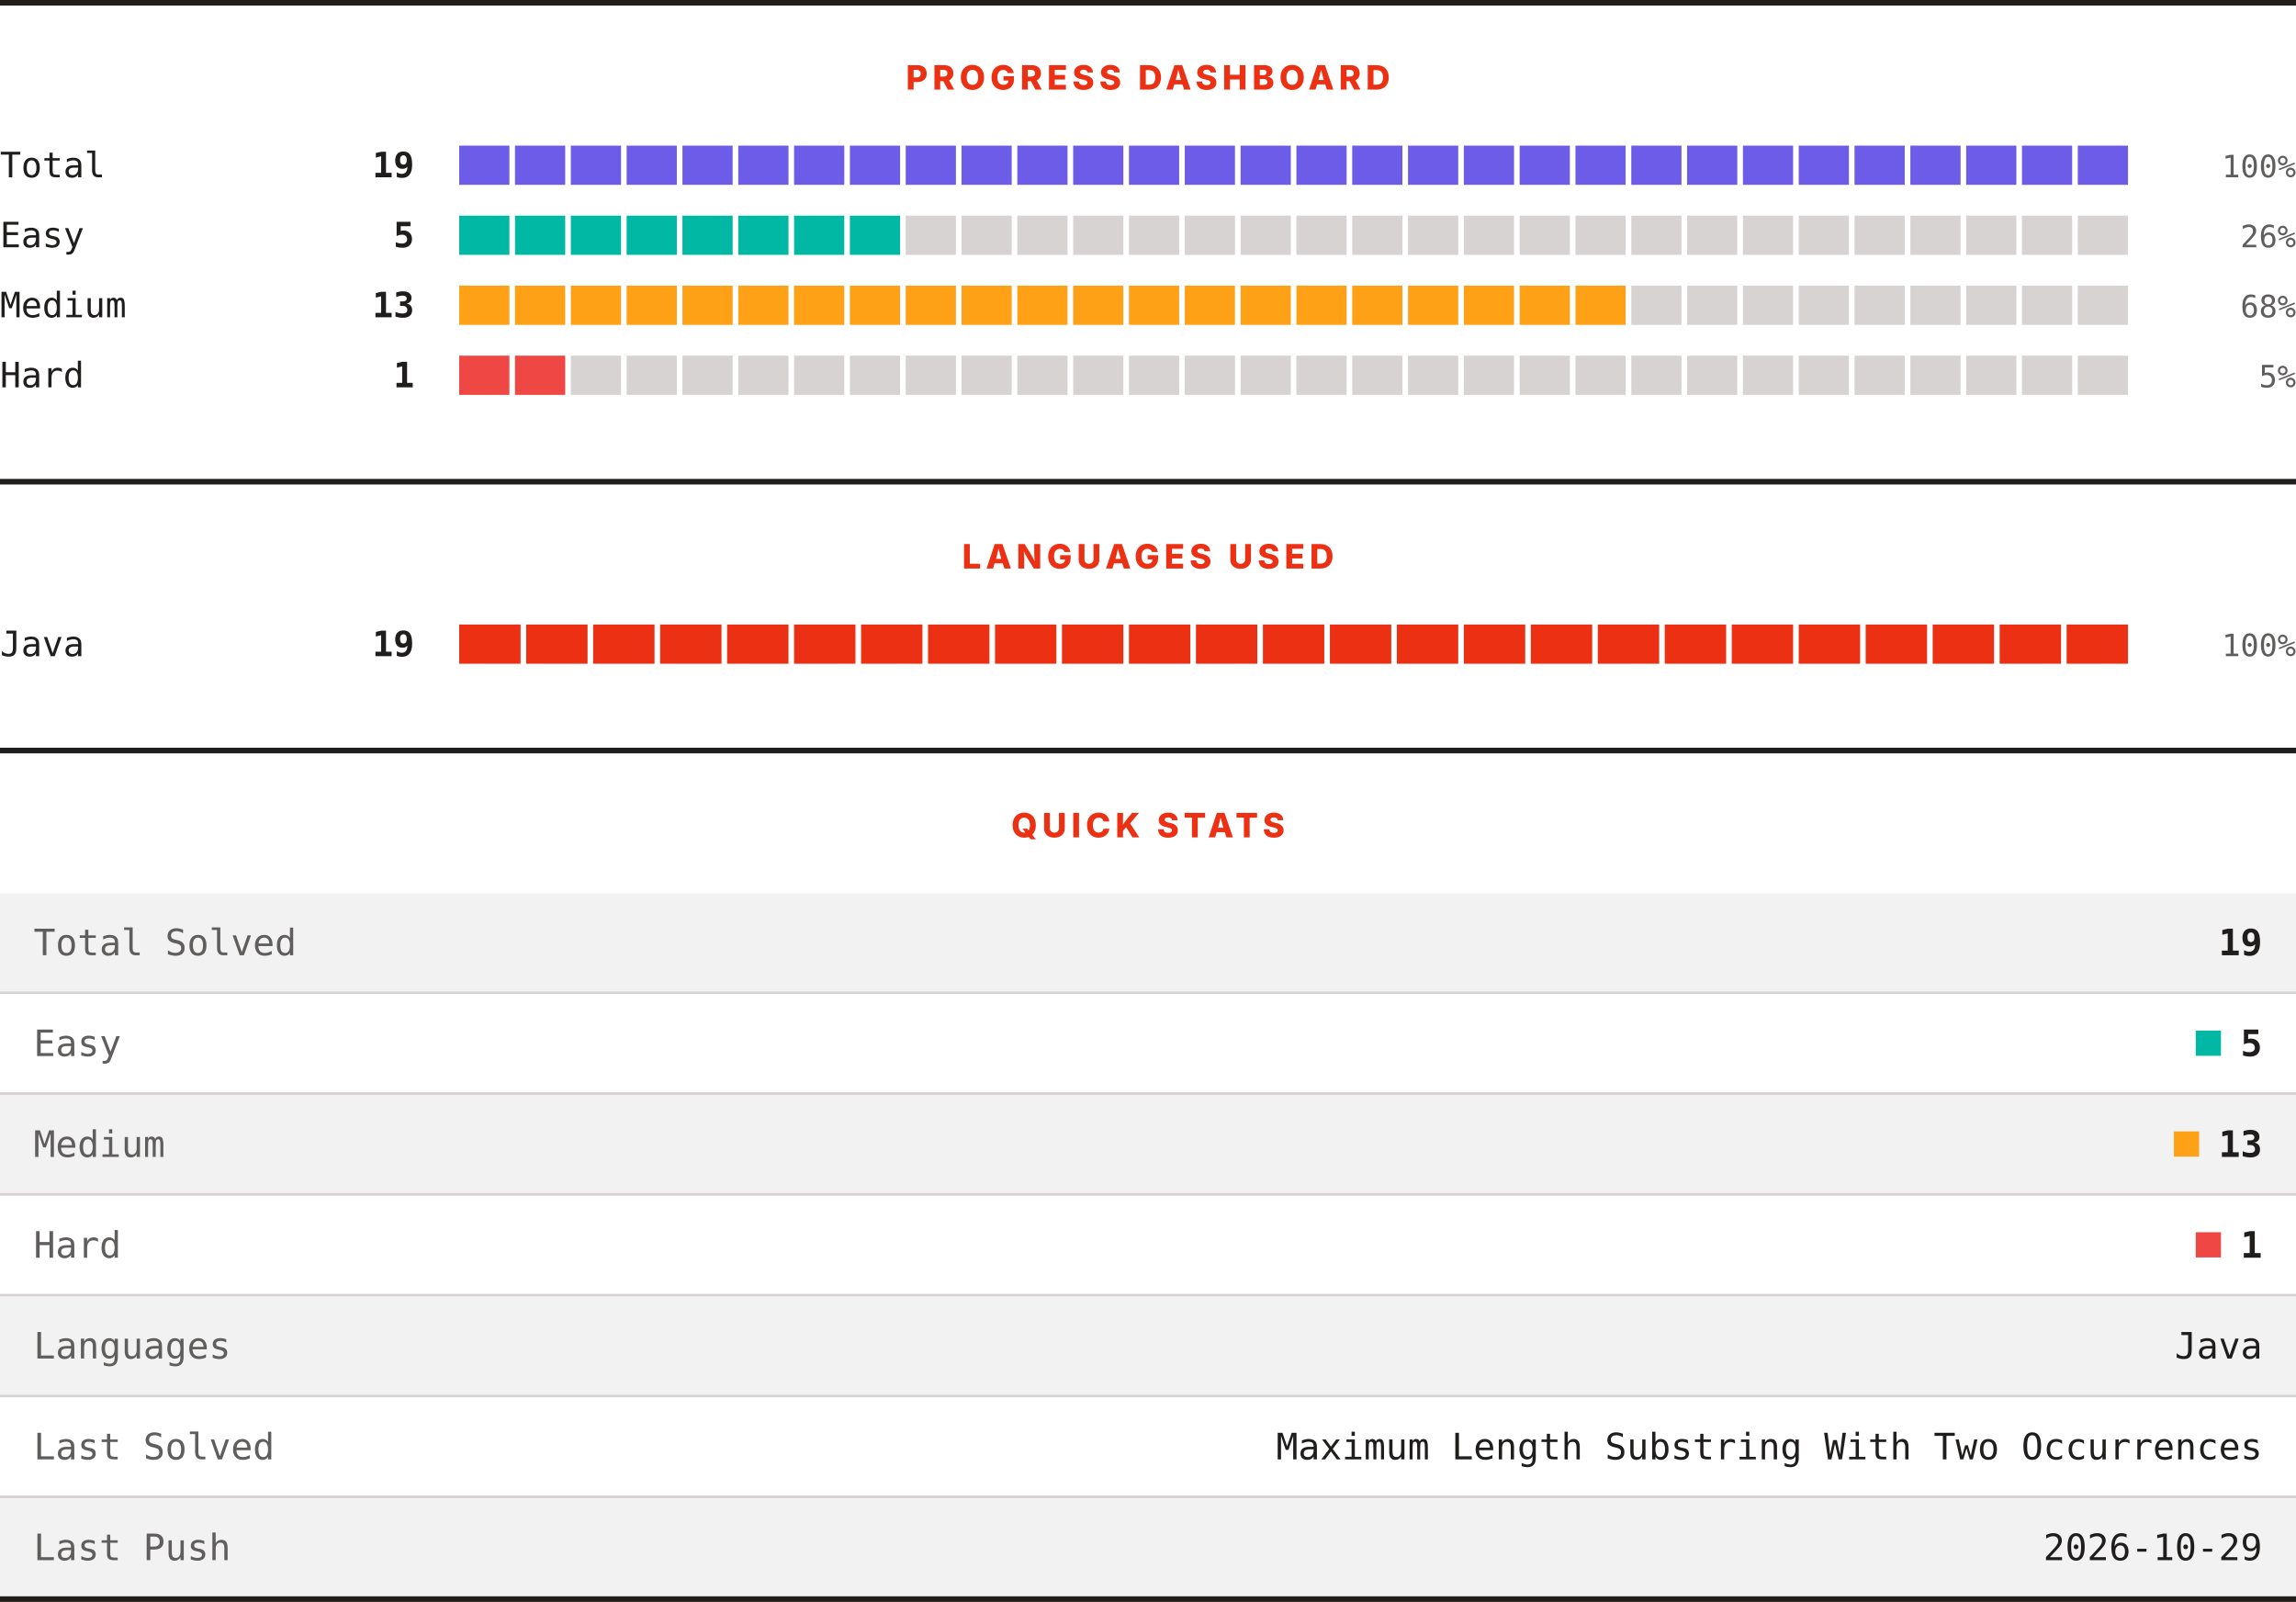
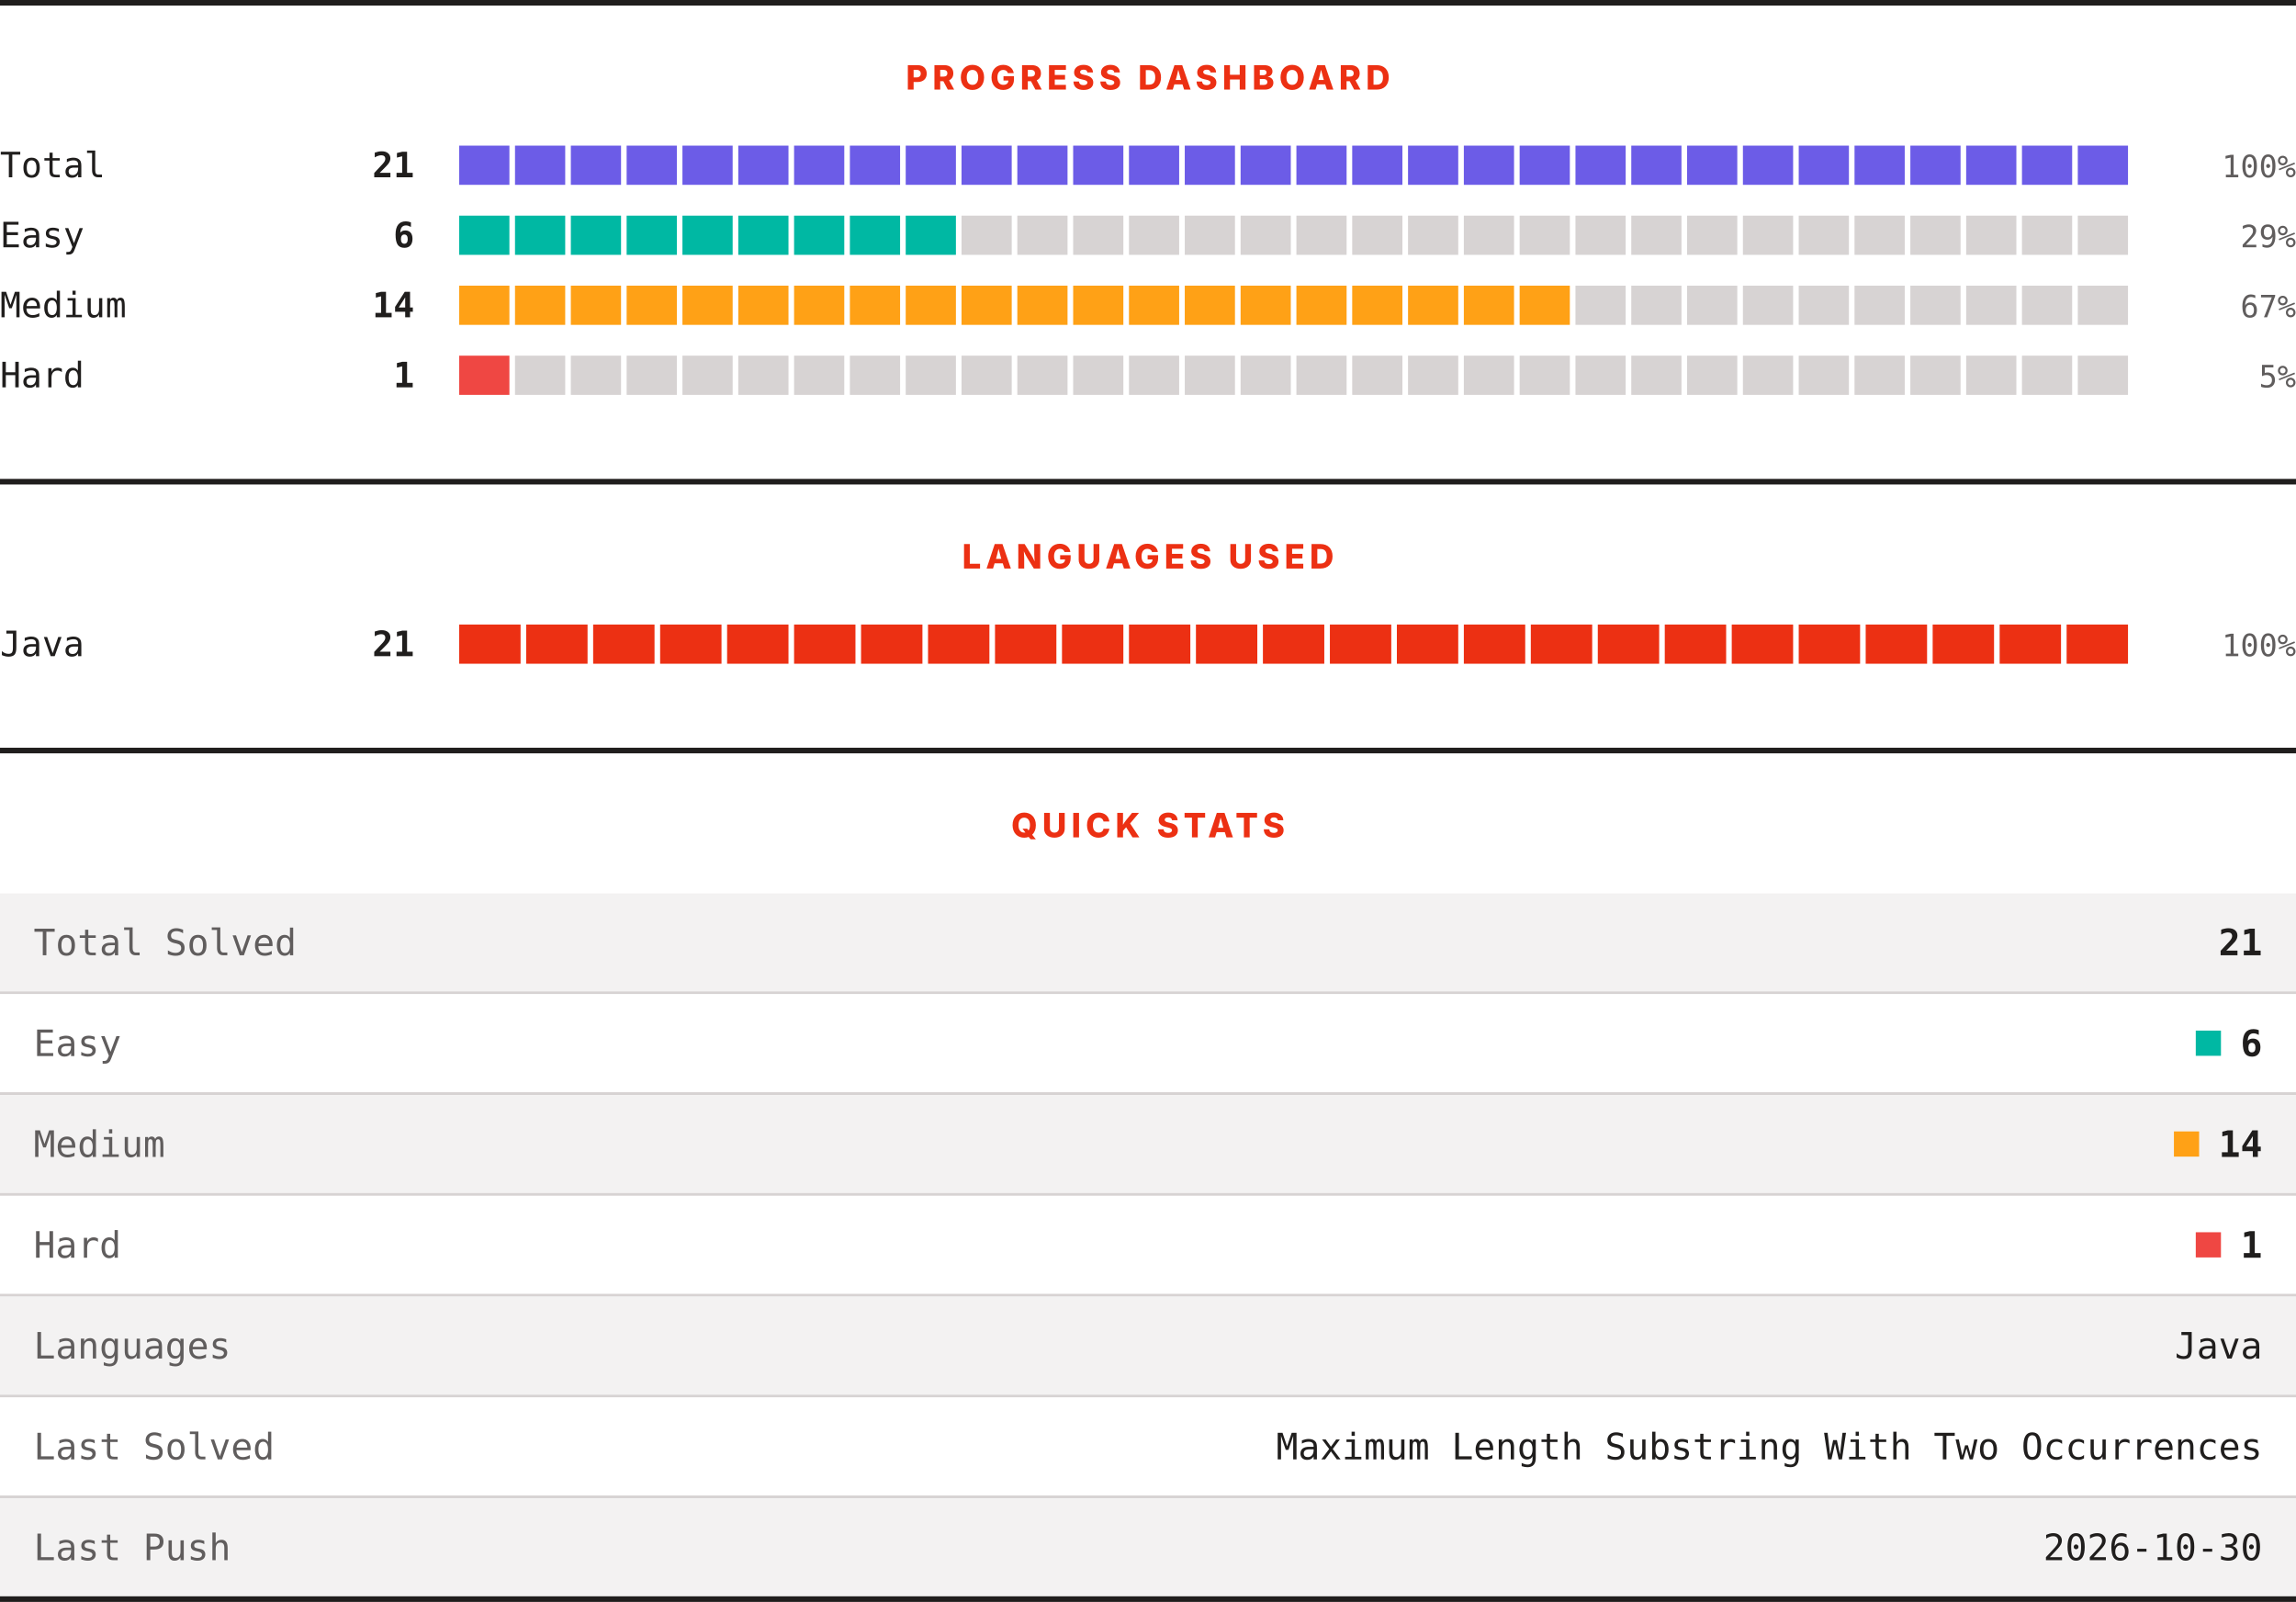
<svg xmlns="http://www.w3.org/2000/svg" width="820" height="572" viewBox="0 0 820 572" role="img" aria-label="LeetCode progress, languages and quick stats">
  <rect width="820" height="572" fill="#ffffff" />
  <rect x="0" y="0" width="820" height="2" fill="#201e1d" />
  <text x="410" y="32" text-anchor="middle" font-family="Archivo, system-ui, -apple-system, Segoe UI, sans-serif" font-size="12" font-weight="800" letter-spacing="1.68" fill="#ec3013">PROGRESS DASHBOARD</text>
  <text x="0" y="63.3" font-family="ui-monospace, SFMono-Regular, Menlo, Consolas, monospace" font-size="12.5" fill="#201e1d">Total</text>
-   <text x="148" y="63.3" text-anchor="end" font-family="ui-monospace, SFMono-Regular, Menlo, Consolas, monospace" font-size="12.5" font-weight="700" fill="#201e1d">19</text>
+   <text x="148" y="63.3" text-anchor="end" font-family="ui-monospace, SFMono-Regular, Menlo, Consolas, monospace" font-size="12.5" font-weight="700" fill="#201e1d">21</text>
  <rect x="164.00" y="52" width="17.93" height="14" fill="#6c5ce7" />
  <rect x="183.93" y="52" width="17.93" height="14" fill="#6c5ce7" />
  <rect x="203.87" y="52" width="17.93" height="14" fill="#6c5ce7" />
  <rect x="223.80" y="52" width="17.93" height="14" fill="#6c5ce7" />
  <rect x="243.73" y="52" width="17.93" height="14" fill="#6c5ce7" />
  <rect x="263.67" y="52" width="17.93" height="14" fill="#6c5ce7" />
  <rect x="283.60" y="52" width="17.93" height="14" fill="#6c5ce7" />
  <rect x="303.53" y="52" width="17.93" height="14" fill="#6c5ce7" />
  <rect x="323.47" y="52" width="17.93" height="14" fill="#6c5ce7" />
  <rect x="343.40" y="52" width="17.93" height="14" fill="#6c5ce7" />
  <rect x="363.33" y="52" width="17.93" height="14" fill="#6c5ce7" />
  <rect x="383.27" y="52" width="17.93" height="14" fill="#6c5ce7" />
  <rect x="403.20" y="52" width="17.93" height="14" fill="#6c5ce7" />
  <rect x="423.13" y="52" width="17.93" height="14" fill="#6c5ce7" />
  <rect x="443.07" y="52" width="17.93" height="14" fill="#6c5ce7" />
  <rect x="463.00" y="52" width="17.93" height="14" fill="#6c5ce7" />
  <rect x="482.93" y="52" width="17.93" height="14" fill="#6c5ce7" />
  <rect x="502.87" y="52" width="17.93" height="14" fill="#6c5ce7" />
  <rect x="522.80" y="52" width="17.93" height="14" fill="#6c5ce7" />
  <rect x="542.73" y="52" width="17.93" height="14" fill="#6c5ce7" />
  <rect x="562.67" y="52" width="17.93" height="14" fill="#6c5ce7" />
  <rect x="582.60" y="52" width="17.93" height="14" fill="#6c5ce7" />
  <rect x="602.53" y="52" width="17.93" height="14" fill="#6c5ce7" />
  <rect x="622.47" y="52" width="17.93" height="14" fill="#6c5ce7" />
  <rect x="642.40" y="52" width="17.93" height="14" fill="#6c5ce7" />
  <rect x="662.33" y="52" width="17.93" height="14" fill="#6c5ce7" />
  <rect x="682.27" y="52" width="17.93" height="14" fill="#6c5ce7" />
  <rect x="702.20" y="52" width="17.93" height="14" fill="#6c5ce7" />
  <rect x="722.13" y="52" width="17.93" height="14" fill="#6c5ce7" />
  <rect x="742.07" y="52" width="17.93" height="14" fill="#6c5ce7" />
  <text x="820" y="63.3" text-anchor="end" font-family="ui-monospace, SFMono-Regular, Menlo, Consolas, monospace" font-size="11" fill="#605d5d">100%</text>
  <text x="0" y="88.3" font-family="ui-monospace, SFMono-Regular, Menlo, Consolas, monospace" font-size="12.5" fill="#201e1d">Easy</text>
-   <text x="148" y="88.3" text-anchor="end" font-family="ui-monospace, SFMono-Regular, Menlo, Consolas, monospace" font-size="12.5" font-weight="700" fill="#201e1d">5</text>
+   <text x="148" y="88.3" text-anchor="end" font-family="ui-monospace, SFMono-Regular, Menlo, Consolas, monospace" font-size="12.5" font-weight="700" fill="#201e1d">6</text>
  <rect x="164.00" y="77" width="17.93" height="14" fill="#00b8a3" />
  <rect x="183.93" y="77" width="17.93" height="14" fill="#00b8a3" />
  <rect x="203.87" y="77" width="17.93" height="14" fill="#00b8a3" />
  <rect x="223.80" y="77" width="17.93" height="14" fill="#00b8a3" />
  <rect x="243.73" y="77" width="17.93" height="14" fill="#00b8a3" />
  <rect x="263.67" y="77" width="17.93" height="14" fill="#00b8a3" />
  <rect x="283.60" y="77" width="17.93" height="14" fill="#00b8a3" />
  <rect x="303.53" y="77" width="17.93" height="14" fill="#00b8a3" />
-   <rect x="323.47" y="77" width="17.93" height="14" fill="#d7d3d3" />
+   <rect x="323.47" y="77" width="17.93" height="14" fill="#00b8a3" />
  <rect x="343.40" y="77" width="17.93" height="14" fill="#d7d3d3" />
  <rect x="363.33" y="77" width="17.93" height="14" fill="#d7d3d3" />
  <rect x="383.27" y="77" width="17.93" height="14" fill="#d7d3d3" />
  <rect x="403.20" y="77" width="17.93" height="14" fill="#d7d3d3" />
  <rect x="423.13" y="77" width="17.93" height="14" fill="#d7d3d3" />
  <rect x="443.07" y="77" width="17.93" height="14" fill="#d7d3d3" />
  <rect x="463.00" y="77" width="17.93" height="14" fill="#d7d3d3" />
  <rect x="482.93" y="77" width="17.93" height="14" fill="#d7d3d3" />
  <rect x="502.87" y="77" width="17.93" height="14" fill="#d7d3d3" />
  <rect x="522.80" y="77" width="17.93" height="14" fill="#d7d3d3" />
  <rect x="542.73" y="77" width="17.93" height="14" fill="#d7d3d3" />
  <rect x="562.67" y="77" width="17.93" height="14" fill="#d7d3d3" />
  <rect x="582.60" y="77" width="17.93" height="14" fill="#d7d3d3" />
  <rect x="602.53" y="77" width="17.93" height="14" fill="#d7d3d3" />
  <rect x="622.47" y="77" width="17.93" height="14" fill="#d7d3d3" />
  <rect x="642.40" y="77" width="17.93" height="14" fill="#d7d3d3" />
  <rect x="662.33" y="77" width="17.93" height="14" fill="#d7d3d3" />
  <rect x="682.27" y="77" width="17.93" height="14" fill="#d7d3d3" />
  <rect x="702.20" y="77" width="17.93" height="14" fill="#d7d3d3" />
  <rect x="722.13" y="77" width="17.93" height="14" fill="#d7d3d3" />
  <rect x="742.07" y="77" width="17.93" height="14" fill="#d7d3d3" />
-   <text x="820" y="88.3" text-anchor="end" font-family="ui-monospace, SFMono-Regular, Menlo, Consolas, monospace" font-size="11" fill="#605d5d">26%</text>
+   <text x="820" y="88.3" text-anchor="end" font-family="ui-monospace, SFMono-Regular, Menlo, Consolas, monospace" font-size="11" fill="#605d5d">29%</text>
  <text x="0" y="113.3" font-family="ui-monospace, SFMono-Regular, Menlo, Consolas, monospace" font-size="12.5" fill="#201e1d">Medium</text>
-   <text x="148" y="113.3" text-anchor="end" font-family="ui-monospace, SFMono-Regular, Menlo, Consolas, monospace" font-size="12.5" font-weight="700" fill="#201e1d">13</text>
+   <text x="148" y="113.3" text-anchor="end" font-family="ui-monospace, SFMono-Regular, Menlo, Consolas, monospace" font-size="12.5" font-weight="700" fill="#201e1d">14</text>
  <rect x="164.00" y="102" width="17.93" height="14" fill="#ffa116" />
  <rect x="183.93" y="102" width="17.93" height="14" fill="#ffa116" />
  <rect x="203.87" y="102" width="17.93" height="14" fill="#ffa116" />
  <rect x="223.80" y="102" width="17.93" height="14" fill="#ffa116" />
  <rect x="243.73" y="102" width="17.93" height="14" fill="#ffa116" />
  <rect x="263.67" y="102" width="17.93" height="14" fill="#ffa116" />
  <rect x="283.60" y="102" width="17.93" height="14" fill="#ffa116" />
  <rect x="303.53" y="102" width="17.93" height="14" fill="#ffa116" />
  <rect x="323.47" y="102" width="17.93" height="14" fill="#ffa116" />
  <rect x="343.40" y="102" width="17.93" height="14" fill="#ffa116" />
  <rect x="363.33" y="102" width="17.93" height="14" fill="#ffa116" />
  <rect x="383.27" y="102" width="17.93" height="14" fill="#ffa116" />
  <rect x="403.20" y="102" width="17.93" height="14" fill="#ffa116" />
  <rect x="423.13" y="102" width="17.93" height="14" fill="#ffa116" />
  <rect x="443.07" y="102" width="17.93" height="14" fill="#ffa116" />
  <rect x="463.00" y="102" width="17.93" height="14" fill="#ffa116" />
  <rect x="482.93" y="102" width="17.93" height="14" fill="#ffa116" />
  <rect x="502.87" y="102" width="17.93" height="14" fill="#ffa116" />
  <rect x="522.80" y="102" width="17.93" height="14" fill="#ffa116" />
  <rect x="542.73" y="102" width="17.93" height="14" fill="#ffa116" />
-   <rect x="562.67" y="102" width="17.93" height="14" fill="#ffa116" />
+   <rect x="562.67" y="102" width="17.93" height="14" fill="#d7d3d3" />
  <rect x="582.60" y="102" width="17.93" height="14" fill="#d7d3d3" />
  <rect x="602.53" y="102" width="17.93" height="14" fill="#d7d3d3" />
  <rect x="622.47" y="102" width="17.93" height="14" fill="#d7d3d3" />
  <rect x="642.40" y="102" width="17.93" height="14" fill="#d7d3d3" />
  <rect x="662.33" y="102" width="17.93" height="14" fill="#d7d3d3" />
  <rect x="682.27" y="102" width="17.93" height="14" fill="#d7d3d3" />
  <rect x="702.20" y="102" width="17.93" height="14" fill="#d7d3d3" />
  <rect x="722.13" y="102" width="17.93" height="14" fill="#d7d3d3" />
  <rect x="742.07" y="102" width="17.93" height="14" fill="#d7d3d3" />
-   <text x="820" y="113.3" text-anchor="end" font-family="ui-monospace, SFMono-Regular, Menlo, Consolas, monospace" font-size="11" fill="#605d5d">68%</text>
+   <text x="820" y="113.3" text-anchor="end" font-family="ui-monospace, SFMono-Regular, Menlo, Consolas, monospace" font-size="11" fill="#605d5d">67%</text>
  <text x="0" y="138.3" font-family="ui-monospace, SFMono-Regular, Menlo, Consolas, monospace" font-size="12.5" fill="#201e1d">Hard</text>
  <text x="148" y="138.3" text-anchor="end" font-family="ui-monospace, SFMono-Regular, Menlo, Consolas, monospace" font-size="12.5" font-weight="700" fill="#201e1d">1</text>
  <rect x="164.00" y="127" width="17.93" height="14" fill="#ef4743" />
-   <rect x="183.93" y="127" width="17.93" height="14" fill="#ef4743" />
+   <rect x="183.93" y="127" width="17.93" height="14" fill="#d7d3d3" />
  <rect x="203.87" y="127" width="17.93" height="14" fill="#d7d3d3" />
  <rect x="223.80" y="127" width="17.93" height="14" fill="#d7d3d3" />
  <rect x="243.73" y="127" width="17.93" height="14" fill="#d7d3d3" />
  <rect x="263.67" y="127" width="17.93" height="14" fill="#d7d3d3" />
  <rect x="283.60" y="127" width="17.93" height="14" fill="#d7d3d3" />
  <rect x="303.53" y="127" width="17.93" height="14" fill="#d7d3d3" />
  <rect x="323.47" y="127" width="17.93" height="14" fill="#d7d3d3" />
  <rect x="343.40" y="127" width="17.93" height="14" fill="#d7d3d3" />
  <rect x="363.33" y="127" width="17.93" height="14" fill="#d7d3d3" />
  <rect x="383.27" y="127" width="17.93" height="14" fill="#d7d3d3" />
  <rect x="403.20" y="127" width="17.93" height="14" fill="#d7d3d3" />
  <rect x="423.13" y="127" width="17.93" height="14" fill="#d7d3d3" />
  <rect x="443.07" y="127" width="17.93" height="14" fill="#d7d3d3" />
  <rect x="463.00" y="127" width="17.93" height="14" fill="#d7d3d3" />
  <rect x="482.93" y="127" width="17.93" height="14" fill="#d7d3d3" />
  <rect x="502.87" y="127" width="17.93" height="14" fill="#d7d3d3" />
  <rect x="522.80" y="127" width="17.93" height="14" fill="#d7d3d3" />
  <rect x="542.73" y="127" width="17.93" height="14" fill="#d7d3d3" />
  <rect x="562.67" y="127" width="17.93" height="14" fill="#d7d3d3" />
  <rect x="582.60" y="127" width="17.93" height="14" fill="#d7d3d3" />
  <rect x="602.53" y="127" width="17.93" height="14" fill="#d7d3d3" />
  <rect x="622.47" y="127" width="17.93" height="14" fill="#d7d3d3" />
  <rect x="642.40" y="127" width="17.93" height="14" fill="#d7d3d3" />
  <rect x="662.33" y="127" width="17.93" height="14" fill="#d7d3d3" />
  <rect x="682.27" y="127" width="17.93" height="14" fill="#d7d3d3" />
  <rect x="702.20" y="127" width="17.93" height="14" fill="#d7d3d3" />
  <rect x="722.13" y="127" width="17.93" height="14" fill="#d7d3d3" />
  <rect x="742.07" y="127" width="17.93" height="14" fill="#d7d3d3" />
  <text x="820" y="138.3" text-anchor="end" font-family="ui-monospace, SFMono-Regular, Menlo, Consolas, monospace" font-size="11" fill="#605d5d">5%</text>
  <rect x="0" y="171" width="820" height="2" fill="#201e1d" />
  <text x="410" y="203" text-anchor="middle" font-family="Archivo, system-ui, -apple-system, Segoe UI, sans-serif" font-size="12" font-weight="800" letter-spacing="1.68" fill="#ec3013">LANGUAGES USED</text>
  <text x="0" y="234.3" font-family="ui-monospace, SFMono-Regular, Menlo, Consolas, monospace" font-size="12.5" fill="#201e1d">Java</text>
-   <text x="148" y="234.3" text-anchor="end" font-family="ui-monospace, SFMono-Regular, Menlo, Consolas, monospace" font-size="12.5" font-weight="700" fill="#201e1d">19</text>
+   <text x="148" y="234.3" text-anchor="end" font-family="ui-monospace, SFMono-Regular, Menlo, Consolas, monospace" font-size="12.5" font-weight="700" fill="#201e1d">21</text>
  <rect x="164.00" y="223" width="21.92" height="14" fill="#ec3013" />
  <rect x="187.92" y="223" width="21.92" height="14" fill="#ec3013" />
  <rect x="211.84" y="223" width="21.92" height="14" fill="#ec3013" />
  <rect x="235.76" y="223" width="21.92" height="14" fill="#ec3013" />
  <rect x="259.68" y="223" width="21.92" height="14" fill="#ec3013" />
  <rect x="283.60" y="223" width="21.92" height="14" fill="#ec3013" />
  <rect x="307.52" y="223" width="21.92" height="14" fill="#ec3013" />
  <rect x="331.44" y="223" width="21.92" height="14" fill="#ec3013" />
  <rect x="355.36" y="223" width="21.92" height="14" fill="#ec3013" />
  <rect x="379.28" y="223" width="21.92" height="14" fill="#ec3013" />
  <rect x="403.20" y="223" width="21.92" height="14" fill="#ec3013" />
  <rect x="427.12" y="223" width="21.92" height="14" fill="#ec3013" />
  <rect x="451.04" y="223" width="21.92" height="14" fill="#ec3013" />
  <rect x="474.96" y="223" width="21.92" height="14" fill="#ec3013" />
  <rect x="498.88" y="223" width="21.92" height="14" fill="#ec3013" />
  <rect x="522.80" y="223" width="21.92" height="14" fill="#ec3013" />
  <rect x="546.72" y="223" width="21.92" height="14" fill="#ec3013" />
  <rect x="570.64" y="223" width="21.92" height="14" fill="#ec3013" />
  <rect x="594.56" y="223" width="21.92" height="14" fill="#ec3013" />
  <rect x="618.48" y="223" width="21.92" height="14" fill="#ec3013" />
  <rect x="642.40" y="223" width="21.92" height="14" fill="#ec3013" />
  <rect x="666.32" y="223" width="21.92" height="14" fill="#ec3013" />
  <rect x="690.24" y="223" width="21.92" height="14" fill="#ec3013" />
  <rect x="714.16" y="223" width="21.92" height="14" fill="#ec3013" />
  <rect x="738.08" y="223" width="21.92" height="14" fill="#ec3013" />
  <text x="820" y="234.3" text-anchor="end" font-family="ui-monospace, SFMono-Regular, Menlo, Consolas, monospace" font-size="11" fill="#605d5d">100%</text>
  <rect x="0" y="267" width="820" height="2" fill="#201e1d" />
  <text x="410" y="299" text-anchor="middle" font-family="Archivo, system-ui, -apple-system, Segoe UI, sans-serif" font-size="12" font-weight="800" letter-spacing="1.68" fill="#ec3013">QUICK STATS</text>
  <rect x="0" y="319" width="820" height="35" fill="#f3f2f2" />
  <text x="12" y="341.1" font-family="ui-monospace, SFMono-Regular, Menlo, Consolas, monospace" font-size="13" fill="#605d5d">Total Solved</text>
-   <text x="808" y="341.1" text-anchor="end" font-family="ui-monospace, SFMono-Regular, Menlo, Consolas, monospace" font-size="13" font-weight="700" fill="#201e1d">19</text>
+   <text x="808" y="341.1" text-anchor="end" font-family="ui-monospace, SFMono-Regular, Menlo, Consolas, monospace" font-size="13" font-weight="700" fill="#201e1d">21</text>
  <rect x="0" y="354" width="820" height="1" fill="#d7d3d3" />
  <rect x="0" y="355" width="820" height="35" fill="#ffffff" />
  <text x="12" y="377.1" font-family="ui-monospace, SFMono-Regular, Menlo, Consolas, monospace" font-size="13" fill="#605d5d">Easy</text>
  <rect x="784.2" y="368" width="9" height="9" fill="#00b8a3" />
-   <text x="808" y="377.1" text-anchor="end" font-family="ui-monospace, SFMono-Regular, Menlo, Consolas, monospace" font-size="13" font-weight="700" fill="#201e1d">5</text>
+   <text x="808" y="377.1" text-anchor="end" font-family="ui-monospace, SFMono-Regular, Menlo, Consolas, monospace" font-size="13" font-weight="700" fill="#201e1d">6</text>
  <rect x="0" y="390" width="820" height="1" fill="#d7d3d3" />
  <rect x="0" y="391" width="820" height="35" fill="#f3f2f2" />
  <text x="12" y="413.1" font-family="ui-monospace, SFMono-Regular, Menlo, Consolas, monospace" font-size="13" fill="#605d5d">Medium</text>
  <rect x="776.4" y="404" width="9" height="9" fill="#ffa116" />
-   <text x="808" y="413.1" text-anchor="end" font-family="ui-monospace, SFMono-Regular, Menlo, Consolas, monospace" font-size="13" font-weight="700" fill="#201e1d">13</text>
+   <text x="808" y="413.1" text-anchor="end" font-family="ui-monospace, SFMono-Regular, Menlo, Consolas, monospace" font-size="13" font-weight="700" fill="#201e1d">14</text>
  <rect x="0" y="426" width="820" height="1" fill="#d7d3d3" />
  <rect x="0" y="427" width="820" height="35" fill="#ffffff" />
  <text x="12" y="449.1" font-family="ui-monospace, SFMono-Regular, Menlo, Consolas, monospace" font-size="13" fill="#605d5d">Hard</text>
  <rect x="784.2" y="440" width="9" height="9" fill="#ef4743" />
  <text x="808" y="449.1" text-anchor="end" font-family="ui-monospace, SFMono-Regular, Menlo, Consolas, monospace" font-size="13" font-weight="700" fill="#201e1d">1</text>
  <rect x="0" y="462" width="820" height="1" fill="#d7d3d3" />
  <rect x="0" y="463" width="820" height="35" fill="#f3f2f2" />
  <text x="12" y="485.1" font-family="ui-monospace, SFMono-Regular, Menlo, Consolas, monospace" font-size="13" fill="#605d5d">Languages</text>
  <text x="808" y="485.1" text-anchor="end" font-family="ui-monospace, SFMono-Regular, Menlo, Consolas, monospace" font-size="13" fill="#201e1d">Java</text>
  <rect x="0" y="498" width="820" height="1" fill="#d7d3d3" />
  <rect x="0" y="499" width="820" height="35" fill="#ffffff" />
  <text x="12" y="521.1" font-family="ui-monospace, SFMono-Regular, Menlo, Consolas, monospace" font-size="13" fill="#605d5d">Last Solved</text>
  <text x="808" y="521.1" text-anchor="end" font-family="ui-monospace, SFMono-Regular, Menlo, Consolas, monospace" font-size="13" fill="#201e1d">Maximum Length Substring With Two Occurrences</text>
  <rect x="0" y="534" width="820" height="1" fill="#d7d3d3" />
  <rect x="0" y="535" width="820" height="35" fill="#f3f2f2" />
  <text x="12" y="557.1" font-family="ui-monospace, SFMono-Regular, Menlo, Consolas, monospace" font-size="13" fill="#605d5d">Last Push</text>
-   <text x="808" y="557.1" text-anchor="end" font-family="ui-monospace, SFMono-Regular, Menlo, Consolas, monospace" font-size="13" fill="#201e1d">2026-10-29</text>
+   <text x="808" y="557.1" text-anchor="end" font-family="ui-monospace, SFMono-Regular, Menlo, Consolas, monospace" font-size="13" fill="#201e1d">2026-10-30</text>
  <rect x="0" y="570" width="820" height="2" fill="#201e1d" />
</svg>
